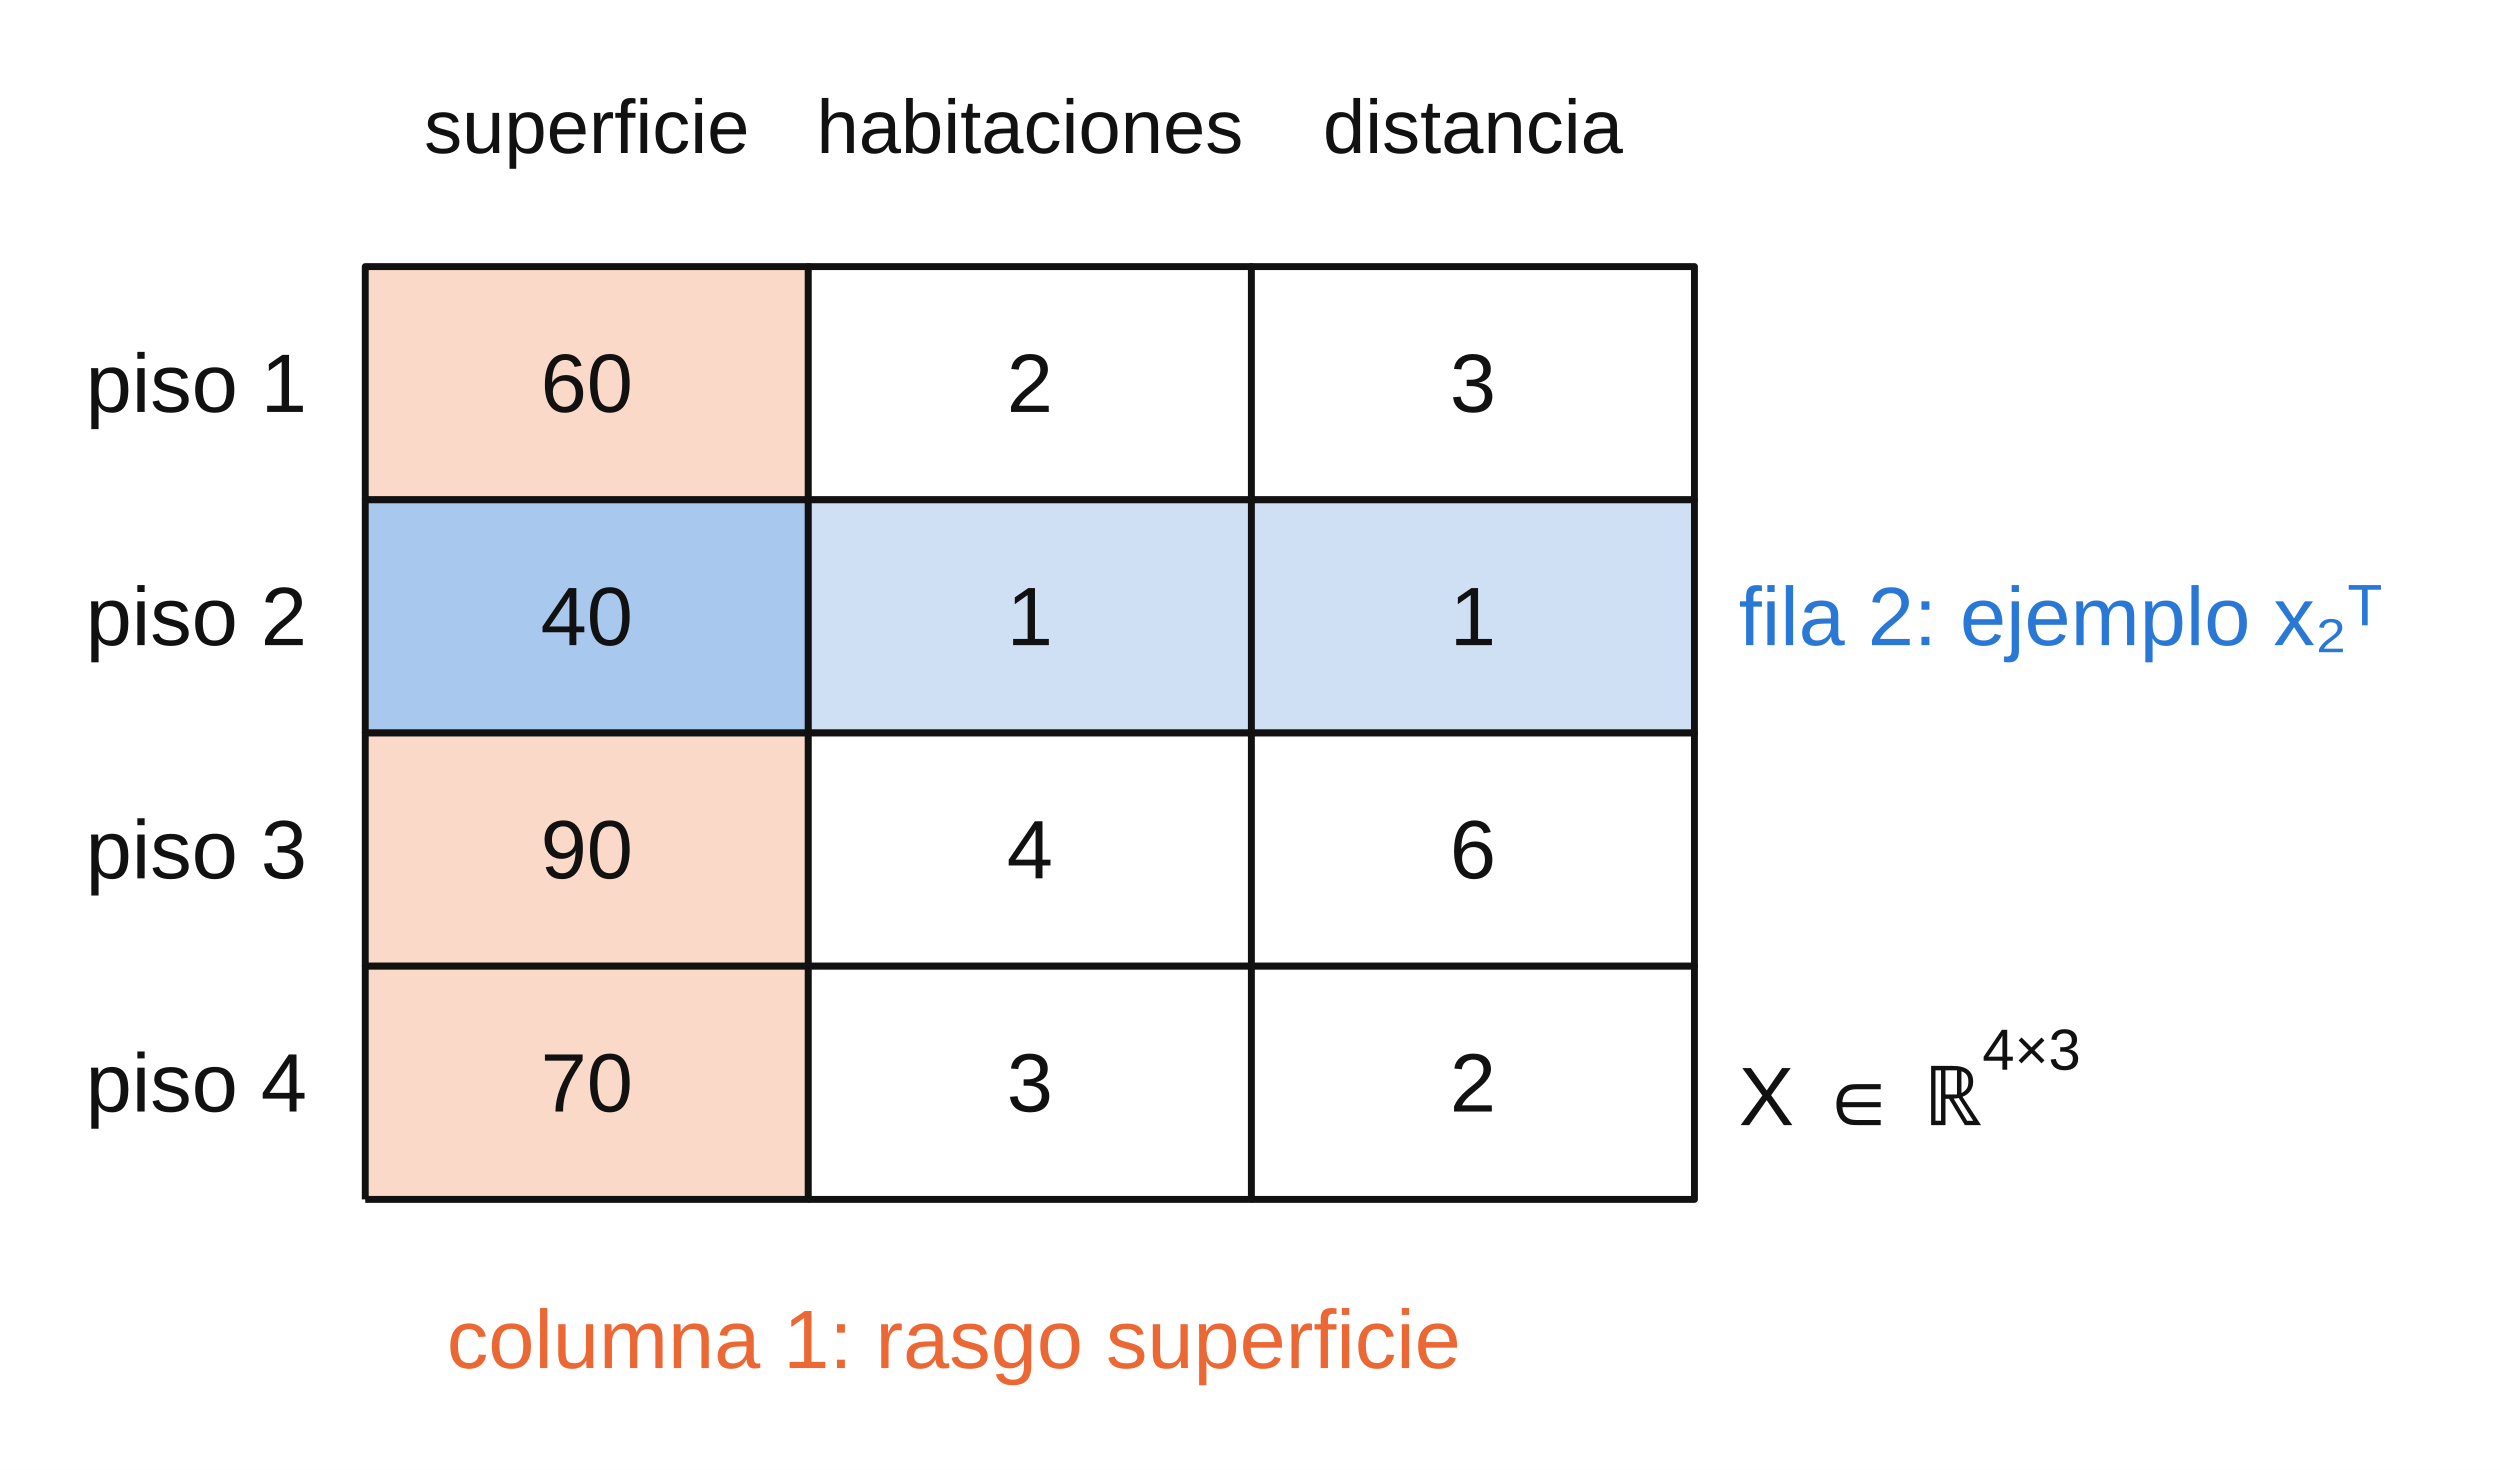
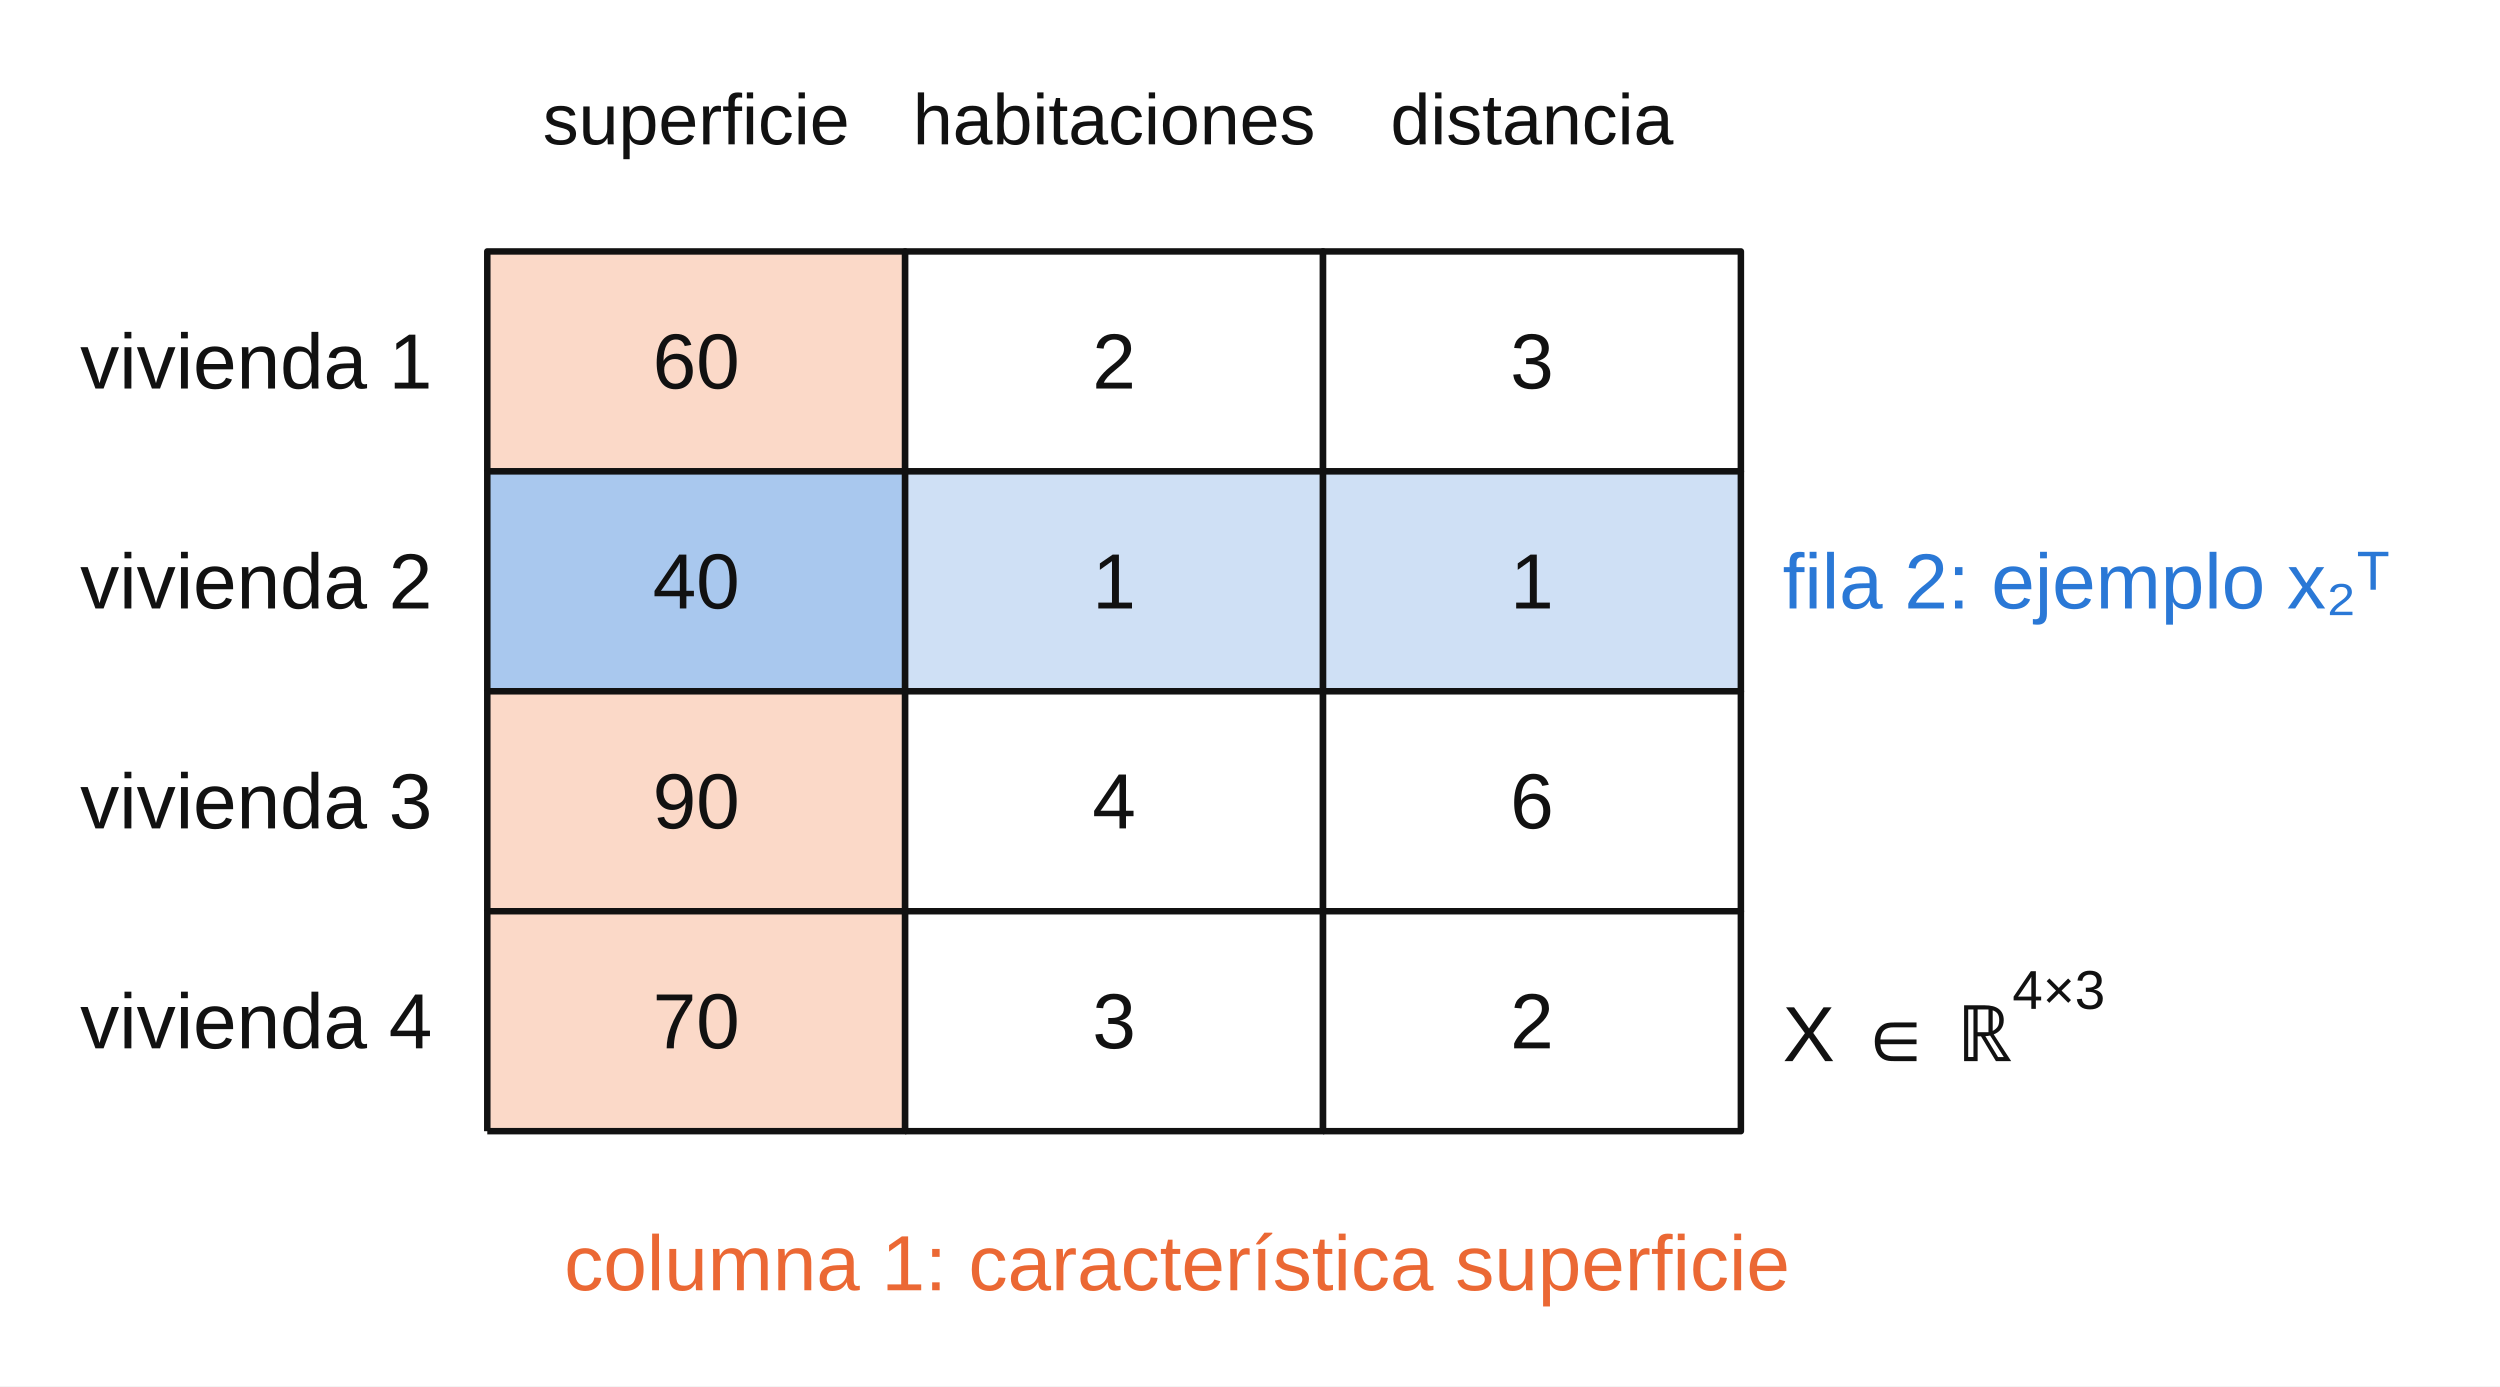
- <svg xmlns="http://www.w3.org/2000/svg" width="398" height="234" viewBox="601.155 307.583 723.636 425.454">
-   <rect x="601.155" y="307.583" width="723.636" height="425.454" fill="#ffffff" />
+ <svg xmlns="http://www.w3.org/2000/svg" width="422" height="234" viewBox="557.329 307.583 767.273 425.454">
+   <rect x="557.329" y="307.583" width="767.273" height="425.454" fill="#ffffff" />
  <path d="M706.88 452.25C749.62 452.25 792.38 452.25 835.12 452.25C835.12 429.75 835.12 407.25 835.12 384.75C792.38 384.75 749.62 384.75 706.88 384.75C706.88 407.25 706.88 429.75 706.88 452.25" fill="#fbd9c8" stroke="#111111" stroke-width="2" stroke-linejoin="round" stroke-linecap="butt" />
  <text x="771" y="418.5" font-size="24" font-family="Arial, Helvetica, 'Liberation Sans', 'Nimbus Sans', 'Noto Sans CJK SC', 'Microsoft YaHei', 'PingFang SC', sans-serif" fill="#111111" text-anchor="middle" dominant-baseline="central">60</text>
  <path d="M835.12 452.25C877.88 452.25 920.62 452.25 963.38 452.25C963.38 429.75 963.38 407.25 963.38 384.75C920.62 384.75 877.88 384.75 835.12 384.75C835.12 407.25 835.12 429.75 835.12 452.25" fill="#ffffff" stroke="#111111" stroke-width="2" stroke-linejoin="round" stroke-linecap="butt" />
  <text x="899.25" y="418.5" font-size="24" font-family="Arial, Helvetica, 'Liberation Sans', 'Nimbus Sans', 'Noto Sans CJK SC', 'Microsoft YaHei', 'PingFang SC', sans-serif" fill="#111111" text-anchor="middle" dominant-baseline="central">2</text>
  <path d="M963.38 452.25C1006.12 452.25 1048.88 452.25 1091.62 452.25C1091.62 429.75 1091.62 407.25 1091.62 384.75C1048.88 384.75 1006.12 384.75 963.38 384.75C963.38 407.25 963.38 429.75 963.38 452.25" fill="#ffffff" stroke="#111111" stroke-width="2" stroke-linejoin="round" stroke-linecap="butt" />
  <text x="1027.5" y="418.5" font-size="24" font-family="Arial, Helvetica, 'Liberation Sans', 'Nimbus Sans', 'Noto Sans CJK SC', 'Microsoft YaHei', 'PingFang SC', sans-serif" fill="#111111" text-anchor="middle" dominant-baseline="central">3</text>
-   <text x="690" y="418.5" font-size="24" font-family="Arial, Helvetica, 'Liberation Sans', 'Nimbus Sans', 'Noto Sans CJK SC', 'Microsoft YaHei', 'PingFang SC', sans-serif" fill="#111111" text-anchor="end" dominant-baseline="central">piso 1</text>
+   <text x="690" y="418.5" font-size="24" font-family="Arial, Helvetica, 'Liberation Sans', 'Nimbus Sans', 'Noto Sans CJK SC', 'Microsoft YaHei', 'PingFang SC', sans-serif" fill="#111111" text-anchor="end" dominant-baseline="central">vivienda 1</text>
  <path d="M706.88 519.75C749.62 519.75 792.38 519.75 835.12 519.75C835.12 497.25 835.12 474.75 835.12 452.25C792.38 452.25 749.62 452.25 706.88 452.25C706.88 474.75 706.88 497.25 706.88 519.75" fill="#a9c8ee" stroke="#111111" stroke-width="2" stroke-linejoin="round" stroke-linecap="butt" />
  <text x="771" y="486" font-size="24" font-family="Arial, Helvetica, 'Liberation Sans', 'Nimbus Sans', 'Noto Sans CJK SC', 'Microsoft YaHei', 'PingFang SC', sans-serif" fill="#111111" text-anchor="middle" dominant-baseline="central">40</text>
  <path d="M835.12 519.75C877.88 519.75 920.62 519.75 963.38 519.75C963.38 497.25 963.38 474.75 963.38 452.25C920.62 452.25 877.88 452.25 835.12 452.25C835.12 474.75 835.12 497.25 835.12 519.75" fill="#cfe0f5" stroke="#111111" stroke-width="2" stroke-linejoin="round" stroke-linecap="butt" />
  <text x="899.25" y="486" font-size="24" font-family="Arial, Helvetica, 'Liberation Sans', 'Nimbus Sans', 'Noto Sans CJK SC', 'Microsoft YaHei', 'PingFang SC', sans-serif" fill="#111111" text-anchor="middle" dominant-baseline="central">1</text>
  <path d="M963.38 519.75C1006.12 519.75 1048.88 519.75 1091.62 519.75C1091.62 497.25 1091.62 474.75 1091.62 452.25C1048.88 452.25 1006.12 452.25 963.38 452.25C963.38 474.75 963.38 497.25 963.38 519.75" fill="#cfe0f5" stroke="#111111" stroke-width="2" stroke-linejoin="round" stroke-linecap="butt" />
  <text x="1027.5" y="486" font-size="24" font-family="Arial, Helvetica, 'Liberation Sans', 'Nimbus Sans', 'Noto Sans CJK SC', 'Microsoft YaHei', 'PingFang SC', sans-serif" fill="#111111" text-anchor="middle" dominant-baseline="central">1</text>
-   <text x="690" y="486" font-size="24" font-family="Arial, Helvetica, 'Liberation Sans', 'Nimbus Sans', 'Noto Sans CJK SC', 'Microsoft YaHei', 'PingFang SC', sans-serif" fill="#111111" text-anchor="end" dominant-baseline="central">piso 2</text>
+   <text x="690" y="486" font-size="24" font-family="Arial, Helvetica, 'Liberation Sans', 'Nimbus Sans', 'Noto Sans CJK SC', 'Microsoft YaHei', 'PingFang SC', sans-serif" fill="#111111" text-anchor="end" dominant-baseline="central">vivienda 2</text>
  <path d="M706.88 587.25C749.62 587.25 792.38 587.25 835.12 587.25C835.12 564.75 835.12 542.25 835.12 519.75C792.38 519.75 749.62 519.75 706.88 519.75C706.88 542.25 706.88 564.75 706.88 587.25" fill="#fbd9c8" stroke="#111111" stroke-width="2" stroke-linejoin="round" stroke-linecap="butt" />
  <text x="771" y="553.5" font-size="24" font-family="Arial, Helvetica, 'Liberation Sans', 'Nimbus Sans', 'Noto Sans CJK SC', 'Microsoft YaHei', 'PingFang SC', sans-serif" fill="#111111" text-anchor="middle" dominant-baseline="central">90</text>
  <path d="M835.12 587.25C877.88 587.25 920.62 587.25 963.38 587.25C963.38 564.75 963.38 542.25 963.38 519.75C920.62 519.75 877.88 519.75 835.12 519.75C835.12 542.25 835.12 564.75 835.12 587.25" fill="#ffffff" stroke="#111111" stroke-width="2" stroke-linejoin="round" stroke-linecap="butt" />
  <text x="899.25" y="553.5" font-size="24" font-family="Arial, Helvetica, 'Liberation Sans', 'Nimbus Sans', 'Noto Sans CJK SC', 'Microsoft YaHei', 'PingFang SC', sans-serif" fill="#111111" text-anchor="middle" dominant-baseline="central">4</text>
  <path d="M963.38 587.25C1006.12 587.25 1048.88 587.25 1091.62 587.25C1091.62 564.75 1091.62 542.25 1091.62 519.75C1048.88 519.75 1006.12 519.75 963.38 519.75C963.38 542.25 963.38 564.75 963.38 587.25" fill="#ffffff" stroke="#111111" stroke-width="2" stroke-linejoin="round" stroke-linecap="butt" />
  <text x="1027.5" y="553.5" font-size="24" font-family="Arial, Helvetica, 'Liberation Sans', 'Nimbus Sans', 'Noto Sans CJK SC', 'Microsoft YaHei', 'PingFang SC', sans-serif" fill="#111111" text-anchor="middle" dominant-baseline="central">6</text>
-   <text x="690" y="553.5" font-size="24" font-family="Arial, Helvetica, 'Liberation Sans', 'Nimbus Sans', 'Noto Sans CJK SC', 'Microsoft YaHei', 'PingFang SC', sans-serif" fill="#111111" text-anchor="end" dominant-baseline="central">piso 3</text>
+   <text x="690" y="553.5" font-size="24" font-family="Arial, Helvetica, 'Liberation Sans', 'Nimbus Sans', 'Noto Sans CJK SC', 'Microsoft YaHei', 'PingFang SC', sans-serif" fill="#111111" text-anchor="end" dominant-baseline="central">vivienda 3</text>
  <path d="M706.88 654.75C749.62 654.75 792.38 654.75 835.12 654.75C835.12 632.25 835.12 609.75 835.12 587.25C792.38 587.25 749.62 587.25 706.88 587.25C706.88 609.75 706.88 632.25 706.88 654.75" fill="#fbd9c8" stroke="#111111" stroke-width="2" stroke-linejoin="round" stroke-linecap="butt" />
  <text x="771" y="621" font-size="24" font-family="Arial, Helvetica, 'Liberation Sans', 'Nimbus Sans', 'Noto Sans CJK SC', 'Microsoft YaHei', 'PingFang SC', sans-serif" fill="#111111" text-anchor="middle" dominant-baseline="central">70</text>
  <path d="M835.12 654.75C877.88 654.75 920.62 654.75 963.38 654.75C963.38 632.25 963.38 609.75 963.38 587.25C920.62 587.25 877.88 587.25 835.12 587.25C835.12 609.75 835.12 632.25 835.12 654.75" fill="#ffffff" stroke="#111111" stroke-width="2" stroke-linejoin="round" stroke-linecap="butt" />
  <text x="899.25" y="621" font-size="24" font-family="Arial, Helvetica, 'Liberation Sans', 'Nimbus Sans', 'Noto Sans CJK SC', 'Microsoft YaHei', 'PingFang SC', sans-serif" fill="#111111" text-anchor="middle" dominant-baseline="central">3</text>
  <path d="M963.38 654.75C1006.12 654.75 1048.88 654.75 1091.62 654.75C1091.62 632.25 1091.62 609.75 1091.62 587.25C1048.88 587.25 1006.12 587.25 963.38 587.25C963.38 609.75 963.38 632.25 963.38 654.75" fill="#ffffff" stroke="#111111" stroke-width="2" stroke-linejoin="round" stroke-linecap="butt" />
  <text x="1027.5" y="621" font-size="24" font-family="Arial, Helvetica, 'Liberation Sans', 'Nimbus Sans', 'Noto Sans CJK SC', 'Microsoft YaHei', 'PingFang SC', sans-serif" fill="#111111" text-anchor="middle" dominant-baseline="central">2</text>
-   <text x="690" y="621" font-size="24" font-family="Arial, Helvetica, 'Liberation Sans', 'Nimbus Sans', 'Noto Sans CJK SC', 'Microsoft YaHei', 'PingFang SC', sans-serif" fill="#111111" text-anchor="end" dominant-baseline="central">piso 4</text>
+   <text x="690" y="621" font-size="24" font-family="Arial, Helvetica, 'Liberation Sans', 'Nimbus Sans', 'Noto Sans CJK SC', 'Microsoft YaHei', 'PingFang SC', sans-serif" fill="#111111" text-anchor="end" dominant-baseline="central">vivienda 4</text>
  <text x="771" y="344.25" font-size="22" font-family="Arial, Helvetica, 'Liberation Sans', 'Nimbus Sans', 'Noto Sans CJK SC', 'Microsoft YaHei', 'PingFang SC', sans-serif" fill="#111111" text-anchor="middle" dominant-baseline="central">superficie</text>
  <text x="899.25" y="344.25" font-size="22" font-family="Arial, Helvetica, 'Liberation Sans', 'Nimbus Sans', 'Noto Sans CJK SC', 'Microsoft YaHei', 'PingFang SC', sans-serif" fill="#111111" text-anchor="middle" dominant-baseline="central">habitaciones</text>
  <text x="1027.5" y="344.25" font-size="22" font-family="Arial, Helvetica, 'Liberation Sans', 'Nimbus Sans', 'Noto Sans CJK SC', 'Microsoft YaHei', 'PingFang SC', sans-serif" fill="#111111" text-anchor="middle" dominant-baseline="central">distancia</text>
  <text x="1104.45" y="486" font-size="24" font-family="Arial, Helvetica, 'Liberation Sans', 'Nimbus Sans', 'Noto Sans CJK SC', 'Microsoft YaHei', 'PingFang SC', sans-serif" fill="#2a78d6" text-anchor="start" dominant-baseline="central">fila 2: ejemplo x₂ᵀ</text>
-   <text x="730.5" y="695.25" font-size="24" font-family="Arial, Helvetica, 'Liberation Sans', 'Nimbus Sans', 'Noto Sans CJK SC', 'Microsoft YaHei', 'PingFang SC', sans-serif" fill="#eb6834" text-anchor="start" dominant-baseline="central">columna 1: rasgo superficie</text>
+   <text x="730.5" y="695.25" font-size="24" font-family="Arial, Helvetica, 'Liberation Sans', 'Nimbus Sans', 'Noto Sans CJK SC', 'Microsoft YaHei', 'PingFang SC', sans-serif" fill="#eb6834" text-anchor="start" dominant-baseline="central">columna 1: característica superficie</text>
  <text x="1104.45" y="621" font-size="24" font-family="Arial, Helvetica, 'Liberation Sans', 'Nimbus Sans', 'Noto Sans CJK SC', 'Microsoft YaHei', 'PingFang SC', sans-serif" fill="#111111" text-anchor="start" dominant-baseline="central">X ∈ ℝ<tspan dy="-9.6" font-size="16.8">4×3</tspan>
  </text>
</svg>
